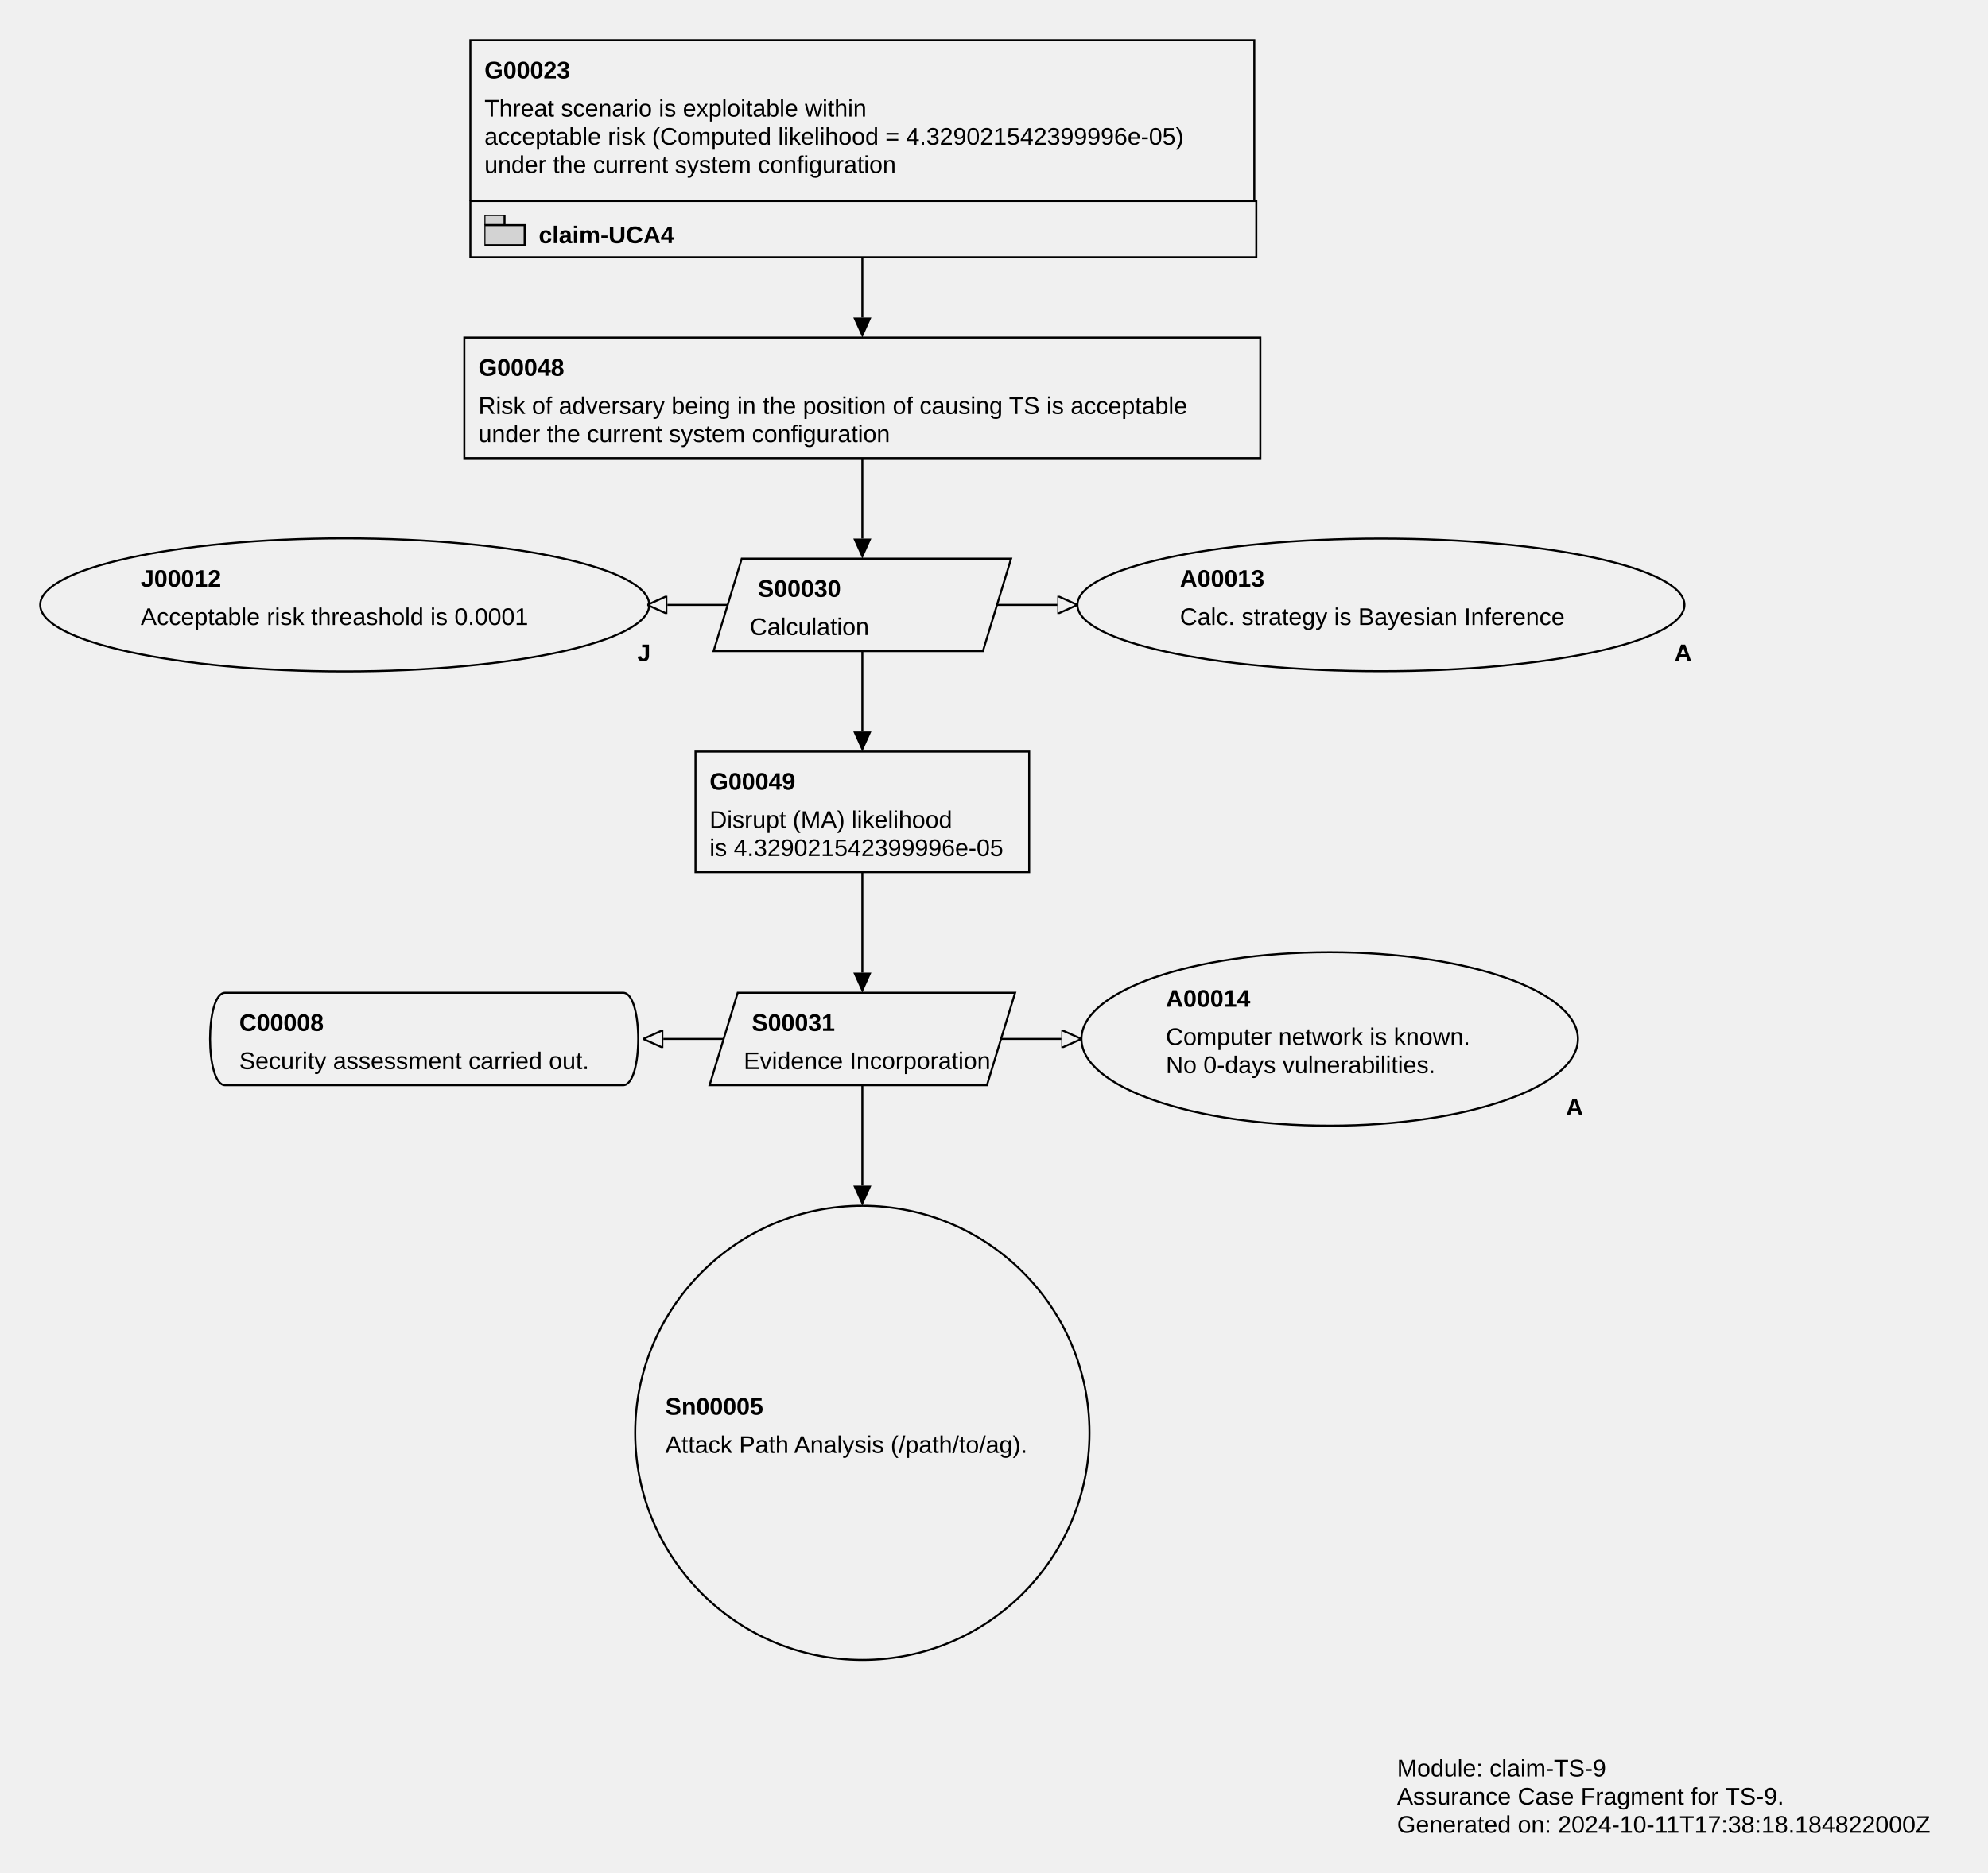
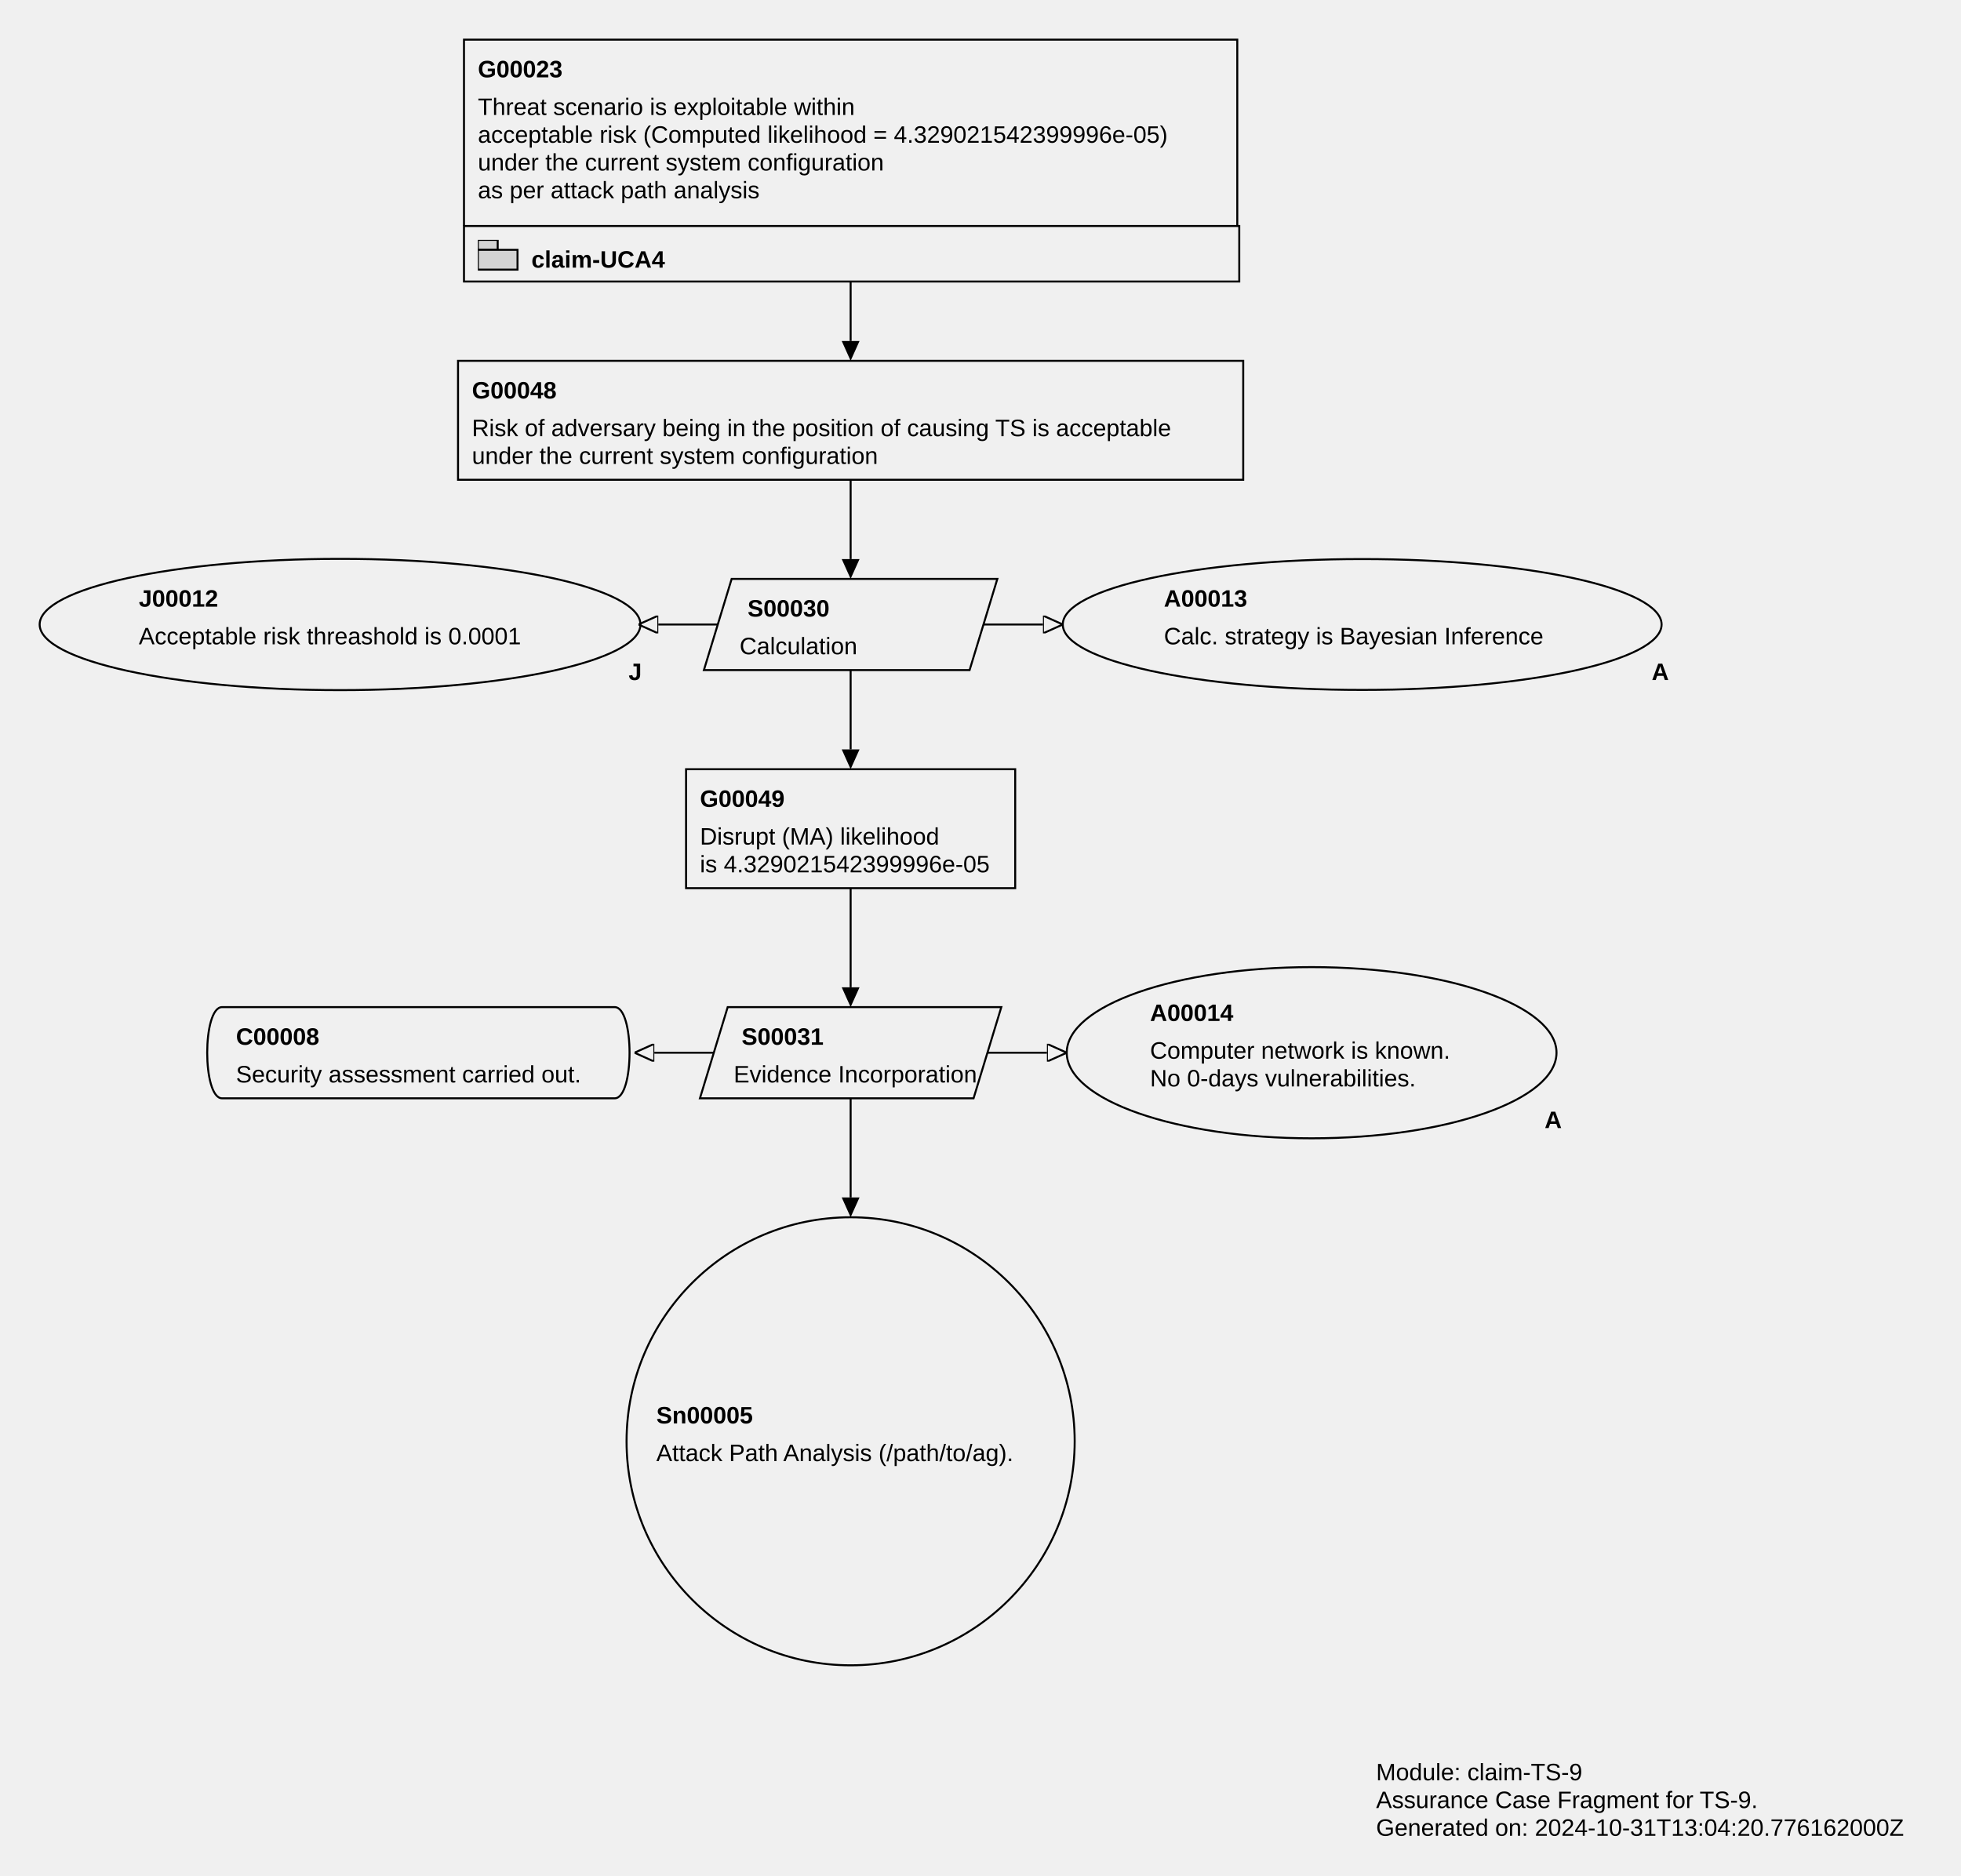
- <svg xmlns="http://www.w3.org/2000/svg" class="gsndiagram" viewBox="0 0 989 932">
+ <svg xmlns="http://www.w3.org/2000/svg" class="gsndiagram" viewBox="0 0 989 946">
  <symbol id="module_icon">
    <rect fill="lightgrey" height="5" stroke="black" stroke-width="1" width="10" x="0" y="0" />
    <rect fill="lightgrey" height="10" stroke="black" stroke-width="1" width="20" x="0" y="5" />
  </symbol>
  <symbol id="acp">
    <rect fill="black" height="10" stroke="black" stroke-width="1" width="10" x="0" y="0" />
  </symbol>
  <marker id="composite_arrow" markerHeight="9" markerUnits="userSpaceOnUse" markerWidth="10" orient="auto-start-reverse" refX="0" refY="4.5">
    <polyline fill-opacity="0" points="0 0, 6 4.5, 0 9" stroke="black" stroke-width="1" />
    <polyline fill-opacity="0" points="4 0, 10 4.5, 4 9" stroke="black" stroke-width="1" />
    <polyline fill-opacity="0" points="0 4.5, 10 4.5" stroke="black" stroke-width="1" />
  </marker>
  <marker id="supportedby_arrow" markerHeight="9" markerUnits="userSpaceOnUse" markerWidth="10" orient="auto-start-reverse" refX="0" refY="4.5">
    <polyline fill="black" points="0 0, 10 4.5, 0 9" />
  </marker>
  <marker id="incontextof_arrow" markerHeight="9" markerUnits="userSpaceOnUse" markerWidth="10" orient="auto-start-reverse" refX="0" refY="4.5">
    <polyline fill-opacity="0" points="0 0, 10 4.5, 0 9, 0 0" stroke="black" stroke-width="1" />
  </marker>
  <style type="text/css">
.notVerified path { fill: red; fill-opacity: 1;}
/* .notVerified text,a { fill: white; } */
</style>
  <a href="claim-UCA4.svg#node_g00023">
    <g class="gsn_module_claim_uca4 gsnelem gsnawaygoal" id="node_g00023">
-       <path class="border" d="M234,100 V20 H624 V100" fill-opacity="0" stroke="black" stroke-width="1" />
+       <path class="border" d="M234,114 V20 H624 V114" fill-opacity="0" stroke="black" stroke-width="1" />
      <text font-family="Arial" font-size="12" font-weight="bold" x="241" y="39">G00023</text>
      <text font-family="Arial" font-size="12" x="241" y="58">Threat scenario is exploitable within </text>
      <text font-family="Arial" font-size="12" x="241" y="72"> acceptable risk (Computed likelihood = 4.329021542399996e-05) </text>
-       <text font-family="Arial" font-size="12" x="241" y="86"> under the current system configuration</text>
+       <text font-family="Arial" font-size="12" x="241" y="86"> under the current system configuration </text>
+       <text font-family="Arial" font-size="12" x="241" y="100"> as per attack path analysis</text>
      <a href="claim-UCA4.svg#node_g00023">
-         <path class="border" d="M234,100 h391 v28 h-391 z" fill-opacity="0" stroke="black" stroke-width="1" />
-         <text font-family="Arial" font-size="12" font-weight="bold" x="268" y="121">claim-UCA4</text>
+         <path class="border" d="M234,114 h391 v28 h-391 z" fill-opacity="0" stroke="black" stroke-width="1" />
+         <text font-family="Arial" font-size="12" font-weight="bold" x="268" y="135">claim-UCA4</text>
      </a>
-       <use href="#module_icon" x="241" y="107" />
+       <use href="#module_icon" x="241" y="121" />
    </g>
  </a>
  <g class="gsn_module_claim_ts_9 gsnelem gsngoal" id="node_g00048">
-     <path class="border" d="M231,168 L627,168 L627,228 L231,228 z" fill-opacity="0" stroke="black" stroke-width="1" />
-     <text font-family="Arial" font-size="12" font-weight="bold" x="238" y="187">G00048</text>
-     <text font-family="Arial" font-size="12" x="238" y="206">Risk of adversary being in the position of causing TS is acceptable </text>
-     <text font-family="Arial" font-size="12" x="238" y="220"> under the current system configuration</text>
+     <path class="border" d="M231,182 L627,182 L627,242 L231,242 z" fill-opacity="0" stroke="black" stroke-width="1" />
+     <text font-family="Arial" font-size="12" font-weight="bold" x="238" y="201">G00048</text>
+     <text font-family="Arial" font-size="12" x="238" y="220">Risk of adversary being in the position of causing TS is acceptable </text>
+     <text font-family="Arial" font-size="12" x="238" y="234"> under the current system configuration</text>
  </g>
  <g class="gsn_module_claim_ts_9 gsnelem gsnjust" id="node_j00012">
-     <path class="border" d="M20,301 a151,33,0,1,0,303,0 a151,33,0,1,0,-303,0 z" fill-opacity="0" stroke="black" stroke-width="1" />
-     <text font-family="Arial" font-size="12" font-weight="bold" x="70" y="292">J00012</text>
-     <text font-family="Arial" font-size="12" x="70" y="311">Acceptable risk threashold is 0.0001</text>
-     <text font-family="Arial" font-size="12" font-weight="bold" x="317" y="329">J</text>
+     <path class="border" d="M20,315 a151,33,0,1,0,303,0 a151,33,0,1,0,-303,0 z" fill-opacity="0" stroke="black" stroke-width="1" />
+     <text font-family="Arial" font-size="12" font-weight="bold" x="70" y="306">J00012</text>
+     <text font-family="Arial" font-size="12" x="70" y="325">Acceptable risk threashold is 0.0001</text>
+     <text font-family="Arial" font-size="12" font-weight="bold" x="317" y="343">J</text>
  </g>
  <g class="gsn_module_claim_ts_9 gsnelem gsnstgy" id="node_s00030">
-     <path class="border" d="M369,278 L503,278 L489,324 L355,324 z" fill-opacity="0" stroke="black" stroke-width="1" />
-     <text font-family="Arial" font-size="12" font-weight="bold" x="377" y="297">S00030</text>
-     <text font-family="Arial" font-size="12" x="373" y="316">Calculation</text>
+     <path class="border" d="M369,292 L503,292 L489,338 L355,338 z" fill-opacity="0" stroke="black" stroke-width="1" />
+     <text font-family="Arial" font-size="12" font-weight="bold" x="377" y="311">S00030</text>
+     <text font-family="Arial" font-size="12" x="373" y="330">Calculation</text>
  </g>
  <g class="gsn_module_claim_ts_9 gsnelem gsnasmp" id="node_a00013">
-     <path class="border" d="M536,301 a151,33,0,1,0,302,0 a151,33,0,1,0,-302,0 z" fill-opacity="0" stroke="black" stroke-width="1" />
-     <text font-family="Arial" font-size="12" font-weight="bold" x="587" y="292">A00013</text>
-     <text font-family="Arial" font-size="12" x="587" y="311">Calc. strategy is Bayesian Inference</text>
-     <text font-family="Arial" font-size="12" font-weight="bold" x="833" y="329">A</text>
+     <path class="border" d="M536,315 a151,33,0,1,0,302,0 a151,33,0,1,0,-302,0 z" fill-opacity="0" stroke="black" stroke-width="1" />
+     <text font-family="Arial" font-size="12" font-weight="bold" x="587" y="306">A00013</text>
+     <text font-family="Arial" font-size="12" x="587" y="325">Calc. strategy is Bayesian Inference</text>
+     <text font-family="Arial" font-size="12" font-weight="bold" x="833" y="343">A</text>
  </g>
  <g class="gsn_module_claim_ts_9 gsnelem gsngoal" id="node_g00049">
-     <path class="border" d="M346,374 L512,374 L512,434 L346,434 z" fill-opacity="0" stroke="black" stroke-width="1" />
-     <text font-family="Arial" font-size="12" font-weight="bold" x="353" y="393">G00049</text>
-     <text font-family="Arial" font-size="12" x="353" y="412">Disrupt (MA) likelihood </text>
-     <text font-family="Arial" font-size="12" x="353" y="426"> is 4.329021542399996e-05</text>
+     <path class="border" d="M346,388 L512,388 L512,448 L346,448 z" fill-opacity="0" stroke="black" stroke-width="1" />
+     <text font-family="Arial" font-size="12" font-weight="bold" x="353" y="407">G00049</text>
+     <text font-family="Arial" font-size="12" x="353" y="426">Disrupt (MA) likelihood </text>
+     <text font-family="Arial" font-size="12" x="353" y="440"> is 4.329021542399996e-05</text>
  </g>
  <g class="gsn_module_claim_ts_9 gsnelem gsnctxt" id="node_c00008">
-     <path class="border" d="M112,494 L310,494 C320,494,320,540,310,540 L112,540 C102,540,102,494,112,494" fill-opacity="0" stroke="black" stroke-width="1" />
-     <text font-family="Arial" font-size="12" font-weight="bold" x="119" y="513">C00008</text>
-     <text font-family="Arial" font-size="12" x="119" y="532">Security assessment carried out.</text>
+     <path class="border" d="M112,508 L310,508 C320,508,320,554,310,554 L112,554 C102,554,102,508,112,508" fill-opacity="0" stroke="black" stroke-width="1" />
+     <text font-family="Arial" font-size="12" font-weight="bold" x="119" y="527">C00008</text>
+     <text font-family="Arial" font-size="12" x="119" y="546">Security assessment carried out.</text>
  </g>
  <g class="gsn_module_claim_ts_9 gsnelem gsnstgy" id="node_s00031">
-     <path class="border" d="M367,494 L505,494 L491,540 L353,540 z" fill-opacity="0" stroke="black" stroke-width="1" />
-     <text font-family="Arial" font-size="12" font-weight="bold" x="374" y="513">S00031</text>
-     <text font-family="Arial" font-size="12" x="370" y="532">Evidence Incorporation</text>
+     <path class="border" d="M367,508 L505,508 L491,554 L353,554 z" fill-opacity="0" stroke="black" stroke-width="1" />
+     <text font-family="Arial" font-size="12" font-weight="bold" x="374" y="527">S00031</text>
+     <text font-family="Arial" font-size="12" x="370" y="546">Evidence Incorporation</text>
  </g>
  <g class="gsn_module_claim_ts_9 gsnelem gsnasmp" id="node_a00014">
-     <path class="border" d="M538,517 a123,43,0,1,0,247,0 a123,43,0,1,0,-247,0 z" fill-opacity="0" stroke="black" stroke-width="1" />
-     <text font-family="Arial" font-size="12" font-weight="bold" x="580" y="501">A00014</text>
-     <text font-family="Arial" font-size="12" x="580" y="520">Computer network is known. </text>
-     <text font-family="Arial" font-size="12" x="580" y="534"> No 0-days vulnerabilities.</text>
-     <text font-family="Arial" font-size="12" font-weight="bold" x="779" y="555">A</text>
+     <path class="border" d="M538,531 a123,43,0,1,0,247,0 a123,43,0,1,0,-247,0 z" fill-opacity="0" stroke="black" stroke-width="1" />
+     <text font-family="Arial" font-size="12" font-weight="bold" x="580" y="515">A00014</text>
+     <text font-family="Arial" font-size="12" x="580" y="534">Computer network is known. </text>
+     <text font-family="Arial" font-size="12" x="580" y="548"> No 0-days vulnerabilities.</text>
+     <text font-family="Arial" font-size="12" font-weight="bold" x="779" y="569">A</text>
  </g>
  <g class="gsn_module_claim_ts_9 gsnelem gsnsltn" id="node_sn00005">
-     <path class="border" d="M316,713 a113,113,0,1,0,226,0 a113,113,0,1,0,-226,0 z" fill-opacity="0" stroke="black" stroke-width="1" />
-     <text font-family="Arial" font-size="12" font-weight="bold" x="331" y="704">Sn00005</text>
-     <text font-family="Arial" font-size="12" x="331" y="723">Attack Path Analysis (/path/to/ag). </text>
+     <path class="border" d="M316,727 a113,113,0,1,0,226,0 a113,113,0,1,0,-226,0 z" fill-opacity="0" stroke="black" stroke-width="1" />
+     <text font-family="Arial" font-size="12" font-weight="bold" x="331" y="718">Sn00005</text>
+     <text font-family="Arial" font-size="12" x="331" y="737">Attack Path Analysis (/path/to/ag). </text>
  </g>
-   <path class="gsnedge gsninspby" d="M429,128 C429,158,429,138,429,158" fill-opacity="0" marker-end="url(#supportedby_arrow)" stroke="black" stroke-width="1" />
-   <path class="gsnedge gsninspby" d="M429,228 C429,258,429,248,429,268" fill-opacity="0" marker-end="url(#supportedby_arrow)" stroke="black" stroke-width="1" />
-   <path class="gsnedge gsninspby" d="M429,434 C429,464,429,464,429,484" fill-opacity="0" marker-end="url(#supportedby_arrow)" stroke="black" stroke-width="1" />
-   <path class="gsnedge gsninctxt" d="M496,301 C526,301,506,301,526,301" fill-opacity="0" marker-end="url(#incontextof_arrow)" stroke="black" stroke-width="1" />
-   <path class="gsnedge gsninctxt" d="M362,301 C332,301,352,301,332,301" fill-opacity="0" marker-end="url(#incontextof_arrow)" stroke="black" stroke-width="1" />
-   <path class="gsnedge gsninspby" d="M429,324 C429,354,429,344,429,364" fill-opacity="0" marker-end="url(#supportedby_arrow)" stroke="black" stroke-width="1" />
-   <path class="gsnedge gsninctxt" d="M498,517 C528,517,508,517,528,517" fill-opacity="0" marker-end="url(#incontextof_arrow)" stroke="black" stroke-width="1" />
-   <path class="gsnedge gsninctxt" d="M360,517 C330,517,350,517,330,517" fill-opacity="0" marker-end="url(#incontextof_arrow)" stroke="black" stroke-width="1" />
-   <path class="gsnedge gsninspby" d="M429,540 C429,570,429,570,429,590" fill-opacity="0" marker-end="url(#supportedby_arrow)" stroke="black" stroke-width="1" />
+   <path class="gsnedge gsninspby" d="M429,142 C429,172,429,152,429,172" fill-opacity="0" marker-end="url(#supportedby_arrow)" stroke="black" stroke-width="1" />
+   <path class="gsnedge gsninspby" d="M429,242 C429,272,429,262,429,282" fill-opacity="0" marker-end="url(#supportedby_arrow)" stroke="black" stroke-width="1" />
+   <path class="gsnedge gsninspby" d="M429,448 C429,478,429,478,429,498" fill-opacity="0" marker-end="url(#supportedby_arrow)" stroke="black" stroke-width="1" />
+   <path class="gsnedge gsninctxt" d="M496,315 C526,315,506,315,526,315" fill-opacity="0" marker-end="url(#incontextof_arrow)" stroke="black" stroke-width="1" />
+   <path class="gsnedge gsninctxt" d="M362,315 C332,315,352,315,332,315" fill-opacity="0" marker-end="url(#incontextof_arrow)" stroke="black" stroke-width="1" />
+   <path class="gsnedge gsninspby" d="M429,338 C429,368,429,358,429,378" fill-opacity="0" marker-end="url(#supportedby_arrow)" stroke="black" stroke-width="1" />
+   <path class="gsnedge gsninctxt" d="M498,531 C528,531,508,531,528,531" fill-opacity="0" marker-end="url(#incontextof_arrow)" stroke="black" stroke-width="1" />
+   <path class="gsnedge gsninctxt" d="M360,531 C330,531,350,531,330,531" fill-opacity="0" marker-end="url(#incontextof_arrow)" stroke="black" stroke-width="1" />
+   <path class="gsnedge gsninspby" d="M429,554 C429,584,429,584,429,604" fill-opacity="0" marker-end="url(#supportedby_arrow)" stroke="black" stroke-width="1" />
  <g class="gsnmodule" id="node_gsn_module">
-     <text font-family="Arial" font-size="12" x="695" y="884">Module: claim-TS-9</text>
-     <text font-family="Arial" font-size="12" x="695" y="898">Assurance Case Fragment for TS-9.</text>
-     <text font-family="Arial" font-size="12" x="695" y="912">Generated on: 2024-10-11T17:38:18.184822000Z</text>
+     <text font-family="Arial" font-size="12" x="694" y="898">Module: claim-TS-9</text>
+     <text font-family="Arial" font-size="12" x="694" y="912">Assurance Case Fragment for TS-9.</text>
+     <text font-family="Arial" font-size="12" x="694" y="926">Generated on: 2024-10-31T13:04:20.776162000Z</text>
  </g>
</svg>
